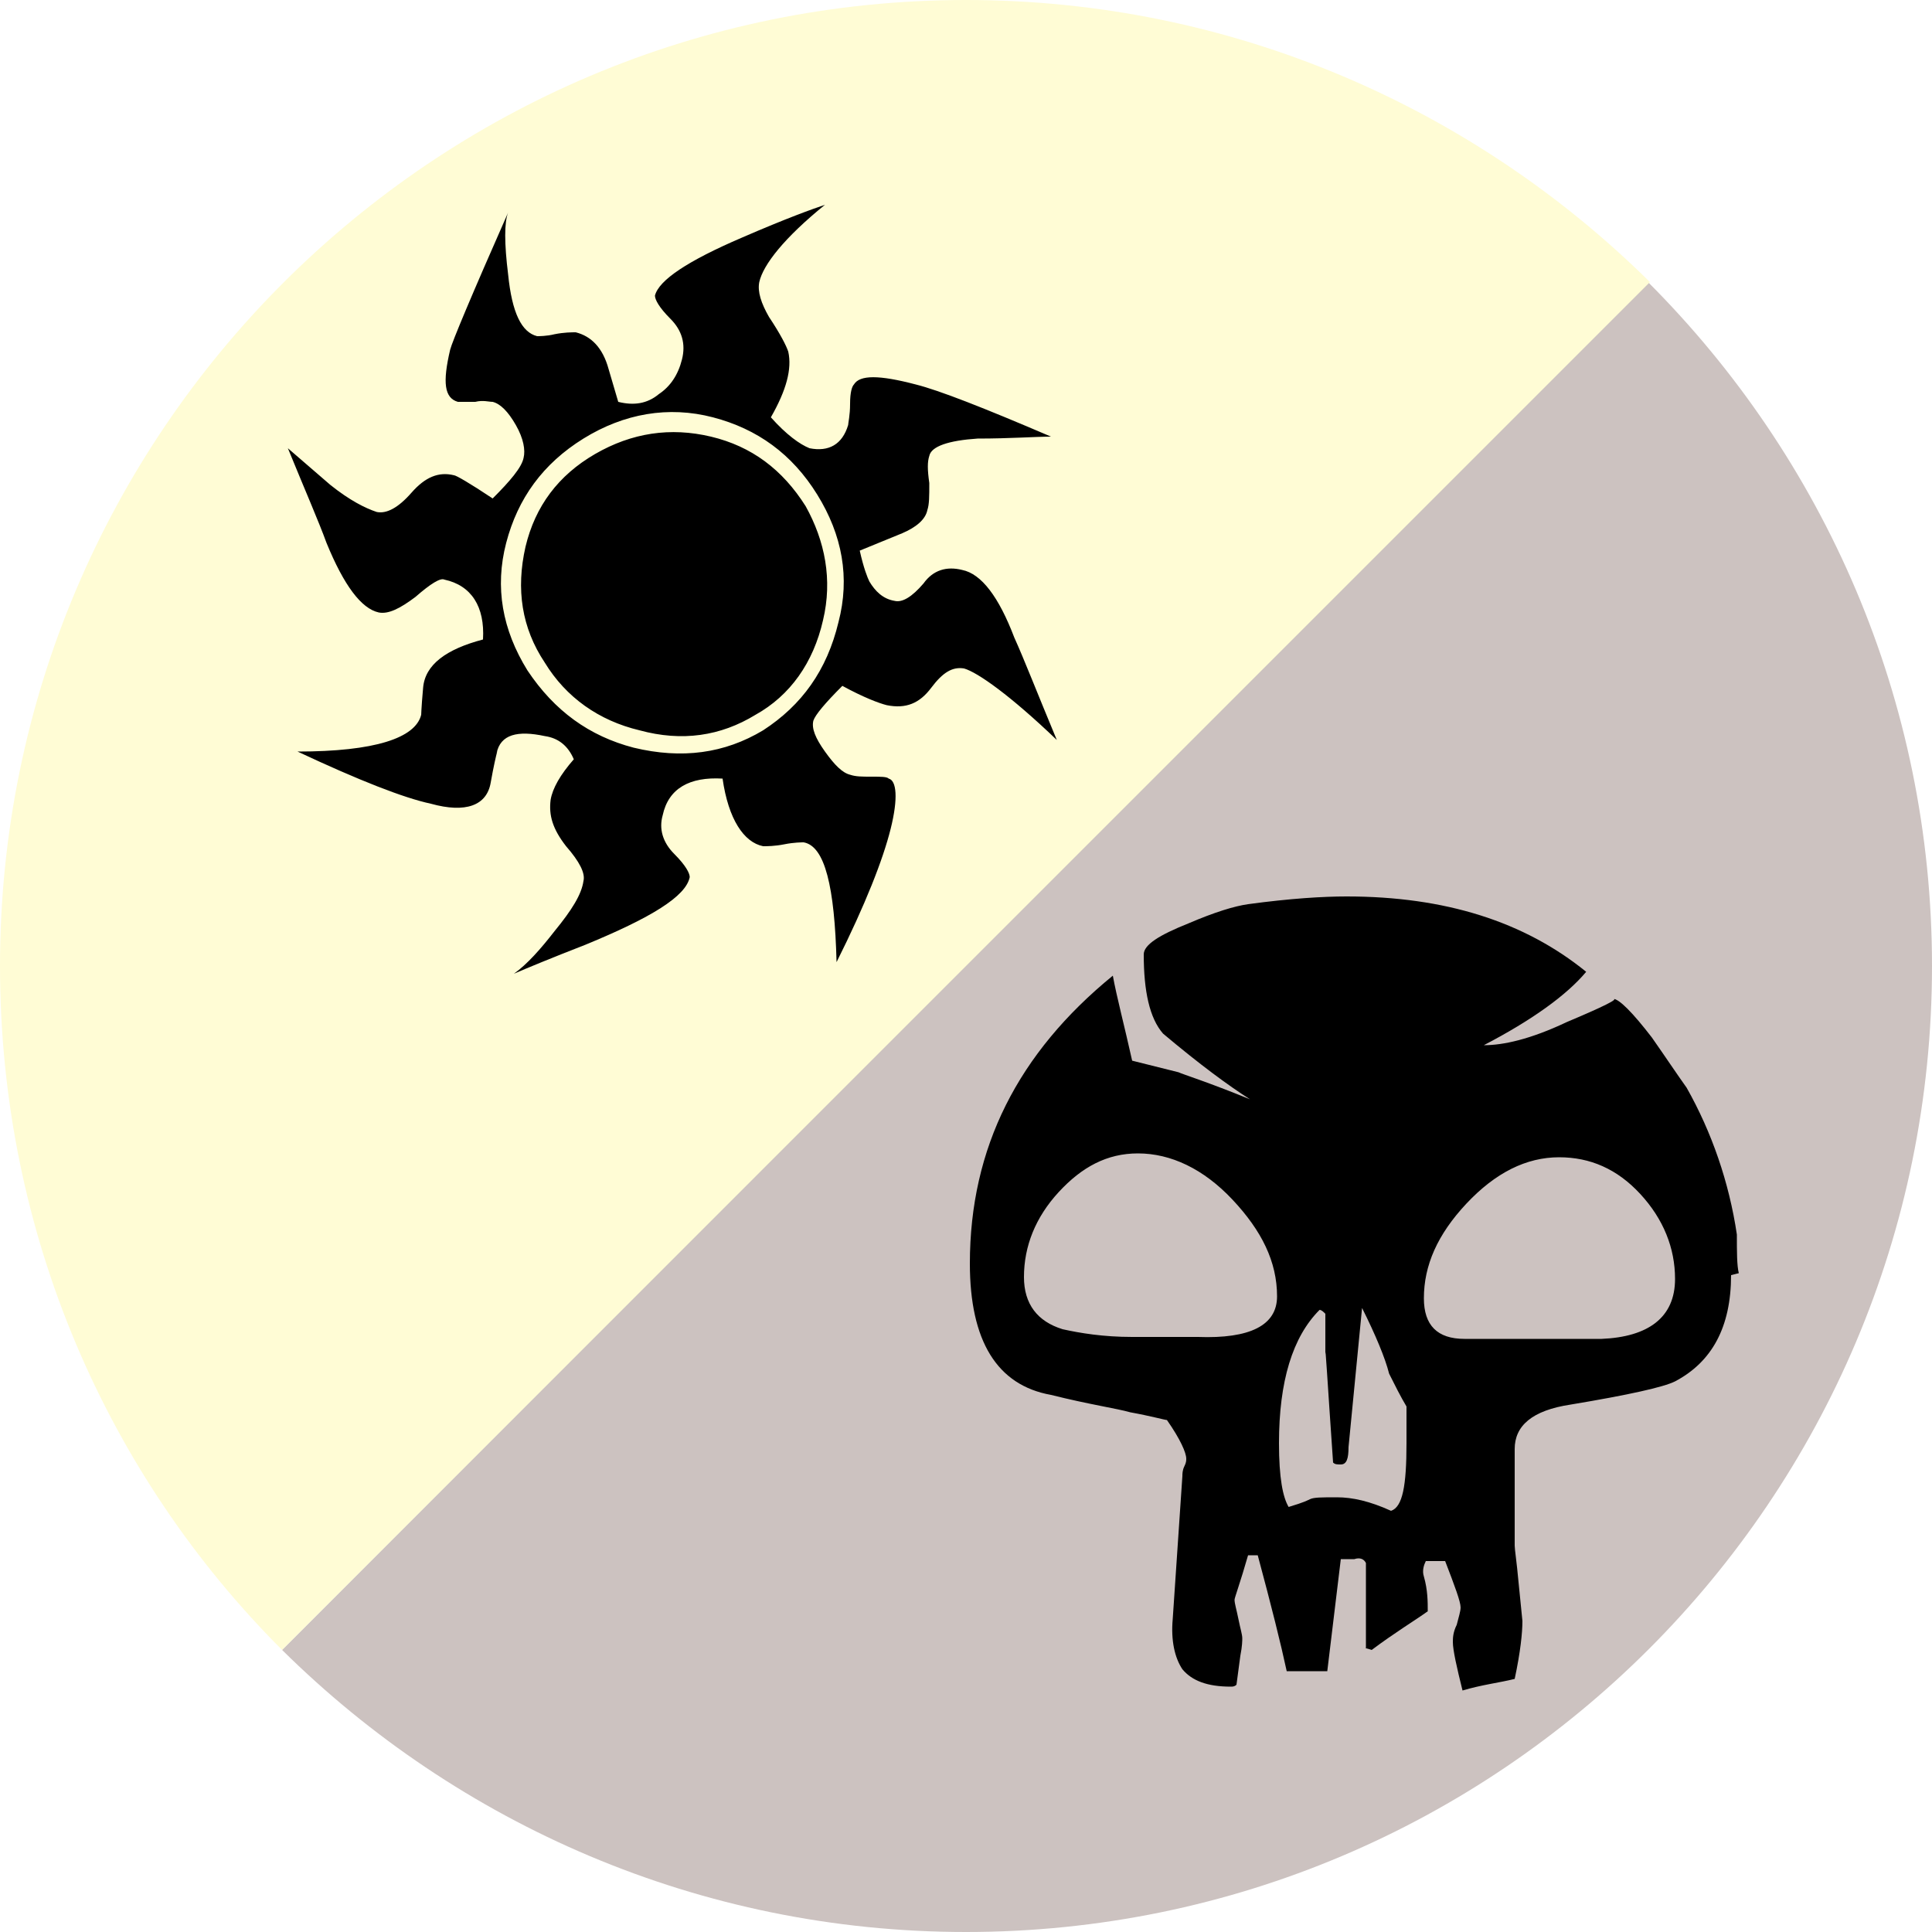
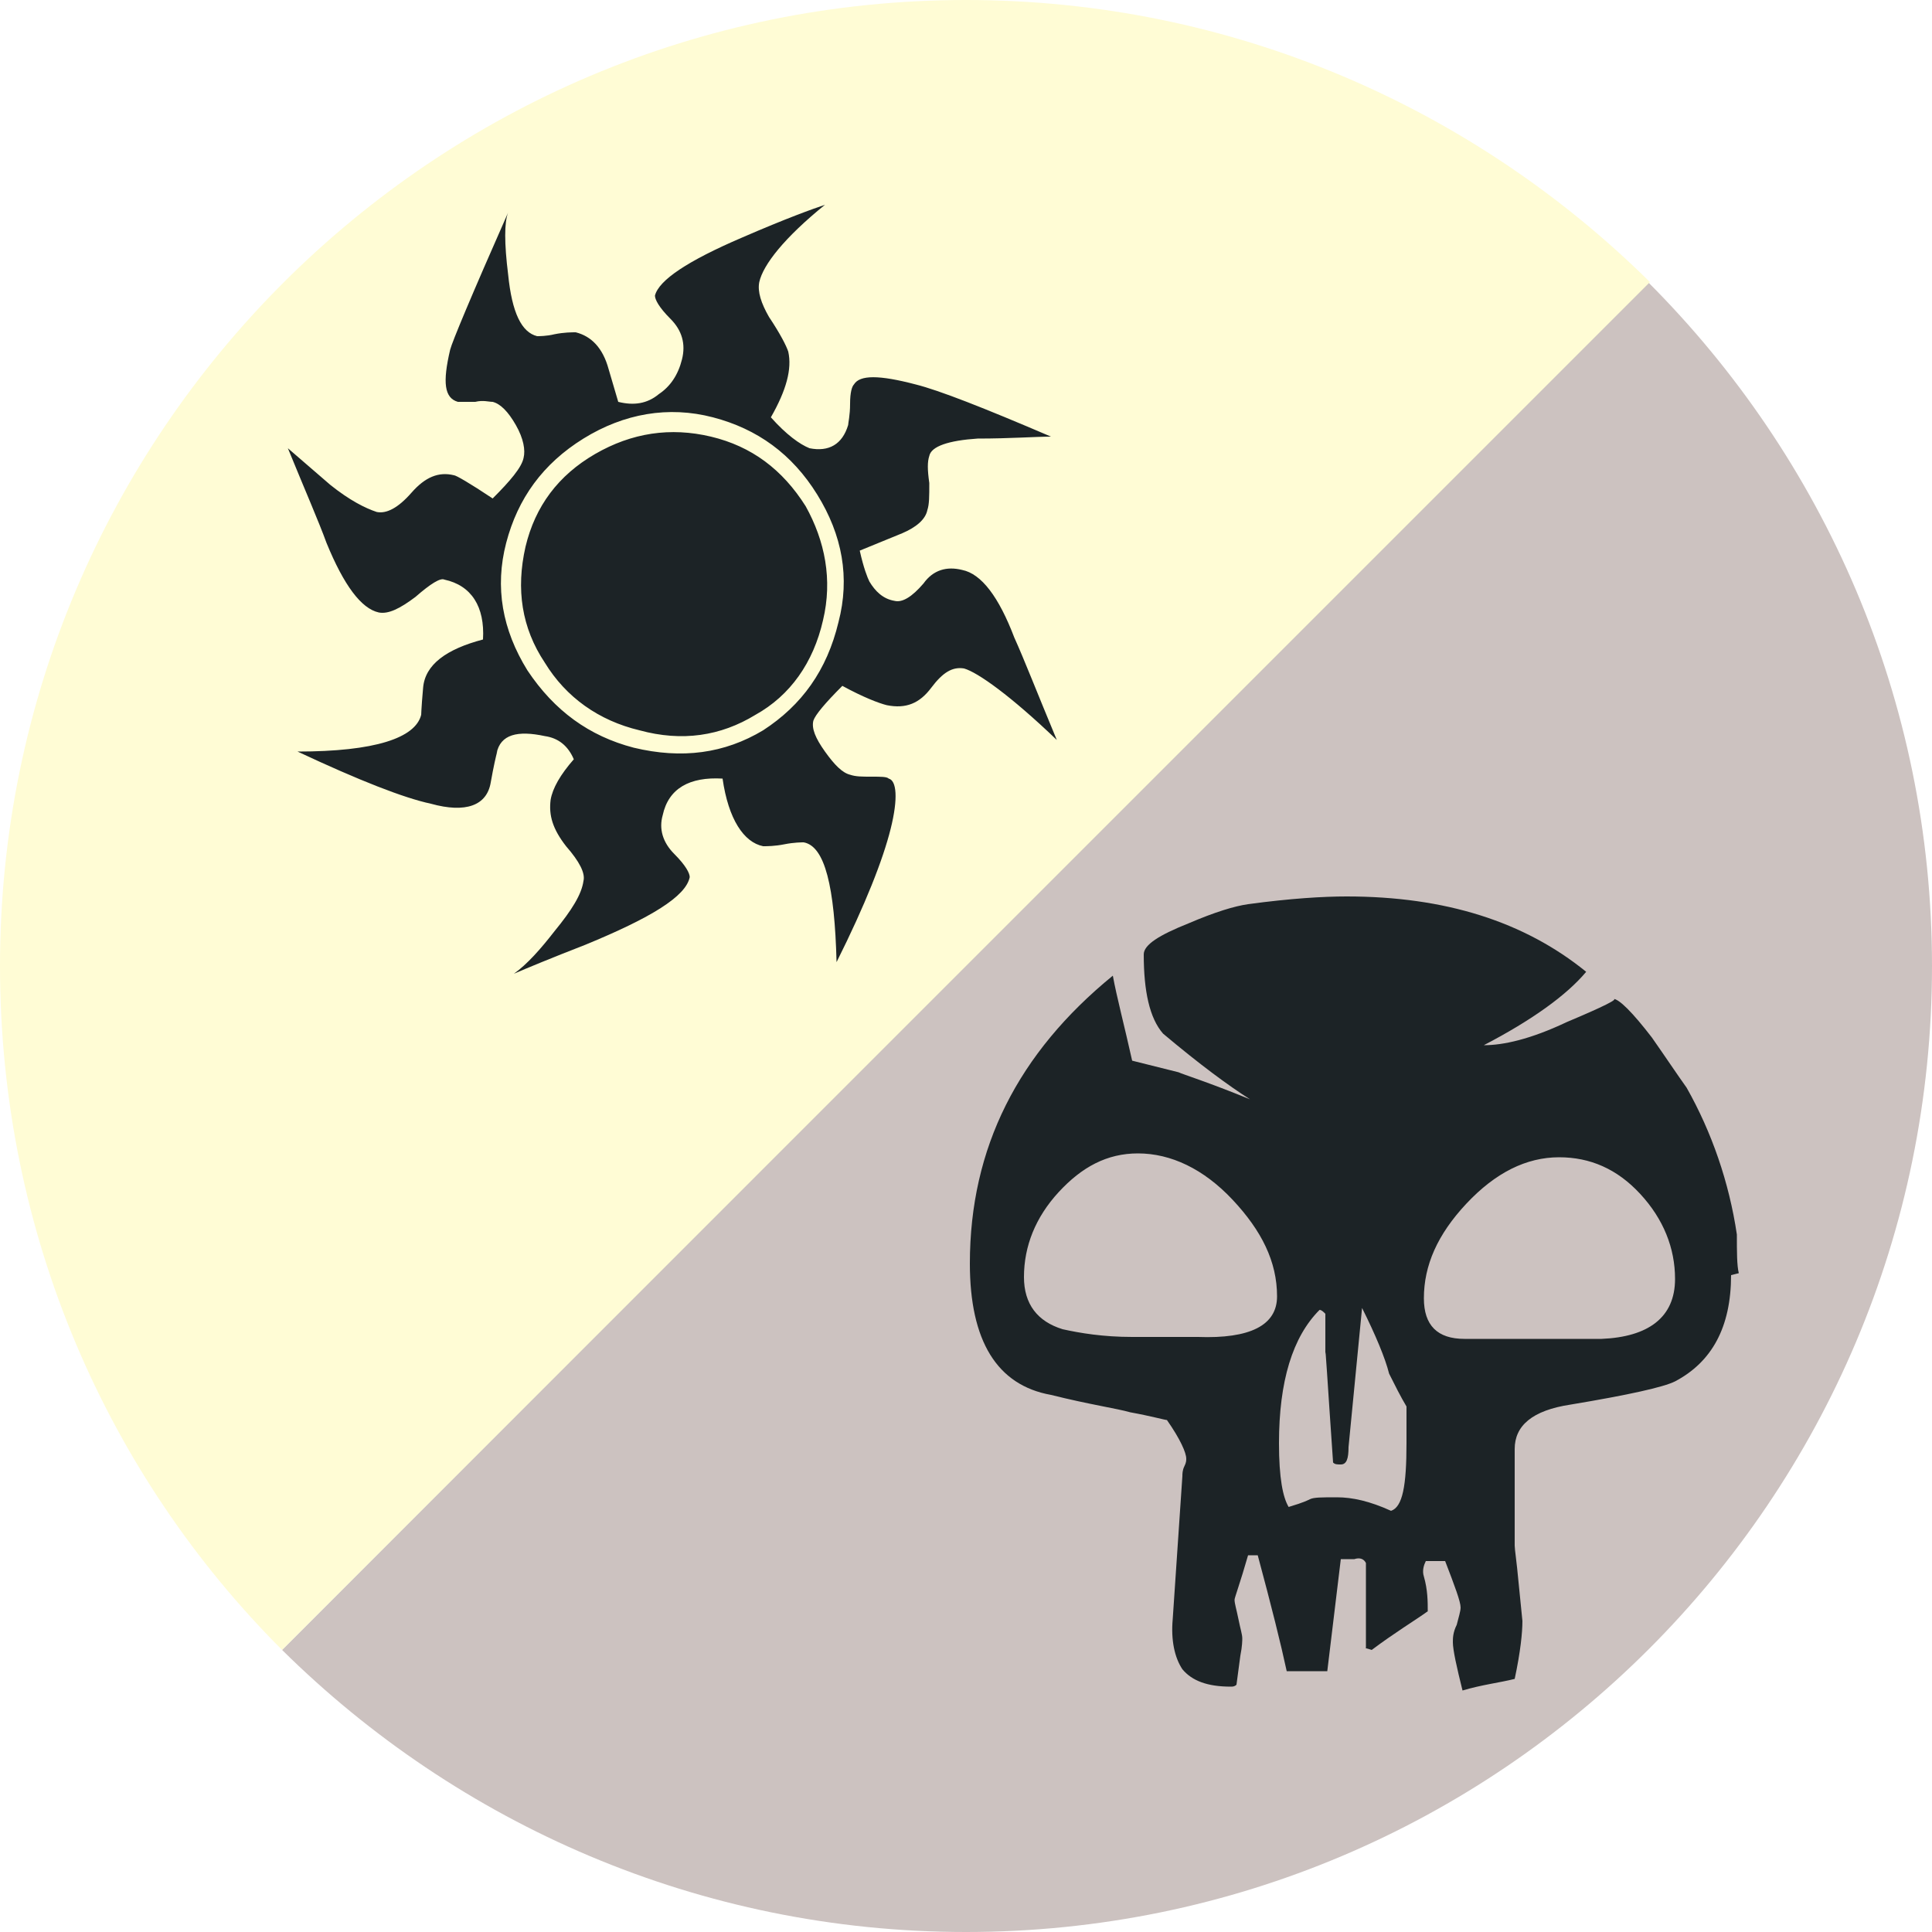
- <svg xmlns="http://www.w3.org/2000/svg" viewBox="0 0 75 75">
+ <svg xmlns="http://www.w3.org/2000/svg" viewBox="0 0 75 75" style="fill:#1c2326">
  <path d="M63.975,10.95c6.825,6.825 11.025,16.2 11.025,26.55c0,20.7 -16.8,37.5 -37.5,37.5c-10.35,0 -19.725,-4.2 -26.55,-10.95" style="fill:#CCC2C0;fill-rule:nonzero;" />
  <path d="M10.95,64.05c-6.75,-6.75 -10.95,-16.125 -10.95,-26.55c0,-20.7 16.8,-37.5 37.5,-37.5c10.35,0 19.725,4.2 26.55,10.95" style="fill:#FFFCD5;fill-rule:nonzero;" />
-   <path d="M67.2,49.5c-0,2.025 -0.75,3.375 -2.175,4.125c-0.45,0.225 -1.8,0.525 -4.05,0.9c-1.5,0.225 -2.175,0.825 -2.175,1.725l-0,3.75c-0,0.15 0.075,0.6 0.15,1.425l0.15,1.5c-0,0.45 -0.075,1.2 -0.3,2.25c-0.6,0.15 -1.275,0.225 -2.025,0.45c-0.225,-0.9 -0.375,-1.575 -0.375,-1.875c-0,-0.15 -0,-0.375 0.15,-0.675c0.075,-0.3 0.15,-0.525 0.15,-0.675c-0,-0.225 -0.225,-0.825 -0.6,-1.8l-0.75,0c-0.075,0.15 -0.15,0.375 -0.075,0.6c0.15,0.525 0.15,0.975 0.15,1.35c-0.525,0.375 -1.275,0.825 -2.175,1.5c-0.225,-0.075 -0.3,-0.075 -0.225,-0.075l-0,-3.3c-0.075,-0.15 -0.225,-0.225 -0.45,-0.15l-0.525,0l-0.525,4.35l-1.575,0c-0.225,-1.05 -0.6,-2.55 -1.125,-4.5l-0.375,0c-0.3,1.05 -0.525,1.65 -0.525,1.725c-0,0.15 0.075,0.375 0.15,0.75c0.075,0.375 0.15,0.6 0.15,0.75c-0,0.075 -0,0.3 -0.075,0.675l-0.15,1.125c-0.075,0.075 -0.15,0.075 -0.225,0.075c-0.9,0 -1.5,-0.225 -1.875,-0.675c-0.3,-0.45 -0.45,-1.125 -0.375,-1.95l0.375,-5.55c-0,-0.075 -0,-0.225 0.075,-0.375c0.075,-0.15 0.075,-0.225 0.075,-0.3c-0,-0.225 -0.225,-0.75 -0.75,-1.5c-0.075,0 -0.6,-0.15 -1.425,-0.3c-0.525,-0.15 -1.575,-0.3 -3.075,-0.675c-2.1,-0.375 -3.15,-2.1 -3.15,-5.1c-0,-4.5 1.875,-8.175 5.55,-11.175c0.15,0.825 0.45,1.95 0.75,3.3c0.3,0.075 0.9,0.225 1.8,0.45c0.15,0.075 1.125,0.375 2.775,1.05c-0.825,-0.525 -1.95,-1.35 -3.375,-2.55c-0.525,-0.6 -0.75,-1.65 -0.75,-3.075c-0,-0.375 0.6,-0.75 1.725,-1.2c1.05,-0.45 1.8,-0.675 2.325,-0.75c1.65,-0.225 2.925,-0.3 3.825,-0.3c3.825,0 6.9,0.975 9.3,2.925c-0.75,0.9 -2.1,1.875 -3.975,2.85c0.75,0 1.8,-0.225 3.225,-0.9c1.425,-0.6 2.025,-0.9 1.8,-0.9c0.225,0 0.75,0.525 1.5,1.5c0.525,0.75 0.975,1.425 1.35,1.95c0.975,1.725 1.65,3.675 1.95,5.7c-0,0.675 -0,1.2 0.075,1.5l-0.3,0.075Zm-17.625,0.825c-0,-1.35 -0.6,-2.55 -1.725,-3.75c-1.125,-1.2 -2.4,-1.8 -3.675,-1.8c-1.2,-0 -2.175,0.525 -3.075,1.5c-0.9,0.975 -1.35,2.1 -1.35,3.3c-0,1.05 0.525,1.725 1.5,2.025c0.675,0.15 1.575,0.3 2.7,0.3l2.55,-0c2.025,0.075 3.075,-0.45 3.075,-1.575Zm5.025,5.7l0,-1.425c-0.225,-0.375 -0.45,-0.825 -0.675,-1.275c-0.15,-0.6 -0.525,-1.5 -1.05,-2.55l-0.525,5.4c0,0.45 -0.075,0.675 -0.3,0.675c-0.15,-0 -0.225,-0 -0.3,-0.075c-0.225,-3.225 -0.3,-4.65 -0.3,-4.2l-0,-1.575c-0.075,-0.075 -0.15,-0.15 -0.225,-0.15c-1.05,1.05 -1.575,2.775 -1.575,5.175c-0,1.35 0.15,2.1 0.375,2.475c0.225,-0.075 0.525,-0.15 0.825,-0.3c0.15,-0.075 0.45,-0.075 1.05,-0.075c0.6,-0 1.275,0.15 2.1,0.525c0.45,-0.15 0.6,-0.975 0.6,-2.625Zm10.425,-6.375c-0,-1.2 -0.45,-2.325 -1.35,-3.3c-0.9,-0.975 -1.95,-1.425 -3.15,-1.425c-1.275,-0 -2.475,0.6 -3.6,1.8c-1.125,1.2 -1.65,2.4 -1.65,3.675c-0,1.05 0.525,1.575 1.575,1.575l5.325,-0c1.8,-0.075 2.85,-0.825 2.85,-2.325Z" style="fill:#000000;fill-rule:nonzero;" />
+   <path d="M67.2,49.5c-0,2.025 -0.75,3.375 -2.175,4.125c-0.45,0.225 -1.8,0.525 -4.05,0.9c-1.5,0.225 -2.175,0.825 -2.175,1.725l-0,3.75c-0,0.15 0.075,0.6 0.15,1.425l0.15,1.5c-0,0.45 -0.075,1.2 -0.3,2.25c-0.6,0.15 -1.275,0.225 -2.025,0.45c-0.225,-0.9 -0.375,-1.575 -0.375,-1.875c-0,-0.15 -0,-0.375 0.15,-0.675c0.075,-0.3 0.15,-0.525 0.15,-0.675c-0,-0.225 -0.225,-0.825 -0.6,-1.8l-0.75,0c-0.075,0.15 -0.15,0.375 -0.075,0.6c0.15,0.525 0.15,0.975 0.15,1.35c-0.525,0.375 -1.275,0.825 -2.175,1.5c-0.225,-0.075 -0.3,-0.075 -0.225,-0.075l-0,-3.3c-0.075,-0.15 -0.225,-0.225 -0.45,-0.15l-0.525,0l-0.525,4.35l-1.575,0c-0.225,-1.05 -0.6,-2.55 -1.125,-4.5l-0.375,0c-0.3,1.05 -0.525,1.65 -0.525,1.725c-0,0.15 0.075,0.375 0.15,0.75c0.075,0.375 0.15,0.6 0.15,0.75c-0,0.075 -0,0.3 -0.075,0.675l-0.15,1.125c-0.075,0.075 -0.15,0.075 -0.225,0.075c-0.9,0 -1.5,-0.225 -1.875,-0.675c-0.3,-0.45 -0.45,-1.125 -0.375,-1.95l0.375,-5.55c-0,-0.075 -0,-0.225 0.075,-0.375c0.075,-0.15 0.075,-0.225 0.075,-0.3c-0,-0.225 -0.225,-0.75 -0.75,-1.5c-0.075,0 -0.6,-0.15 -1.425,-0.3c-0.525,-0.15 -1.575,-0.3 -3.075,-0.675c-2.1,-0.375 -3.15,-2.1 -3.15,-5.1c-0,-4.5 1.875,-8.175 5.55,-11.175c0.15,0.825 0.45,1.95 0.75,3.3c0.3,0.075 0.9,0.225 1.8,0.45c0.15,0.075 1.125,0.375 2.775,1.05c-0.825,-0.525 -1.95,-1.35 -3.375,-2.55c-0.525,-0.6 -0.75,-1.65 -0.75,-3.075c-0,-0.375 0.6,-0.75 1.725,-1.2c1.05,-0.45 1.8,-0.675 2.325,-0.75c1.65,-0.225 2.925,-0.3 3.825,-0.3c3.825,0 6.9,0.975 9.3,2.925c-0.75,0.9 -2.1,1.875 -3.975,2.85c0.75,0 1.8,-0.225 3.225,-0.9c1.425,-0.6 2.025,-0.9 1.8,-0.9c0.225,0 0.75,0.525 1.5,1.5c0.525,0.75 0.975,1.425 1.35,1.95c0.975,1.725 1.65,3.675 1.95,5.7c-0,0.675 -0,1.2 0.075,1.5l-0.3,0.075Zm-17.625,0.825c-0,-1.35 -0.6,-2.55 -1.725,-3.75c-1.125,-1.2 -2.4,-1.8 -3.675,-1.8c-1.2,-0 -2.175,0.525 -3.075,1.5c-0.9,0.975 -1.35,2.1 -1.35,3.3c-0,1.05 0.525,1.725 1.5,2.025c0.675,0.15 1.575,0.3 2.7,0.3l2.55,-0c2.025,0.075 3.075,-0.45 3.075,-1.575Zm5.025,5.7l0,-1.425c-0.225,-0.375 -0.45,-0.825 -0.675,-1.275c-0.15,-0.6 -0.525,-1.5 -1.05,-2.55l-0.525,5.4c0,0.45 -0.075,0.675 -0.3,0.675c-0.15,-0 -0.225,-0 -0.3,-0.075c-0.225,-3.225 -0.3,-4.65 -0.3,-4.2l-0,-1.575c-0.075,-0.075 -0.15,-0.15 -0.225,-0.15c-1.05,1.05 -1.575,2.775 -1.575,5.175c-0,1.35 0.15,2.1 0.375,2.475c0.225,-0.075 0.525,-0.15 0.825,-0.3c0.15,-0.075 0.45,-0.075 1.05,-0.075c0.6,-0 1.275,0.15 2.1,0.525c0.45,-0.15 0.6,-0.975 0.6,-2.625Zm10.425,-6.375c-0,-1.2 -0.45,-2.325 -1.35,-3.3c-0.9,-0.975 -1.95,-1.425 -3.15,-1.425c-1.275,-0 -2.475,0.6 -3.6,1.8c-1.125,1.2 -1.65,2.4 -1.65,3.675c-0,1.05 0.525,1.575 1.575,1.575l5.325,-0c1.8,-0.075 2.85,-0.825 2.85,-2.325Z" />
  <path d="M41.025,28.725c-1.8,-1.725 -3.075,-2.625 -3.6,-2.775c-0.45,-0.075 -0.825,0.15 -1.275,0.75c-0.45,0.6 -0.975,0.825 -1.725,0.675c-0.3,-0.075 -0.9,-0.3 -1.725,-0.75c-0.675,0.675 -1.05,1.125 -1.125,1.35c-0.075,0.3 0.075,0.675 0.45,1.2c0.375,0.525 0.675,0.825 0.975,0.9c0.225,0.075 0.45,0.075 0.825,0.075c0.375,0 0.6,0 0.675,0.075c0.3,0.075 0.375,0.75 0.075,1.95c-0.3,1.2 -0.975,2.925 -2.1,5.175c-0.075,-2.925 -0.45,-4.5 -1.275,-4.65c-0.075,0 -0.375,0 -0.75,0.075c-0.375,0.075 -0.675,0.075 -0.825,0.075c-0.75,-0.15 -1.35,-1.05 -1.575,-2.625c-1.275,-0.075 -2.1,0.375 -2.325,1.425c-0.15,0.525 -0,1.05 0.45,1.5c0.45,0.45 0.6,0.75 0.6,0.9c-0.15,0.75 -1.5,1.575 -4.05,2.625c-1.35,0.525 -2.25,0.9 -2.775,1.125c0.525,-0.375 1.05,-0.975 1.575,-1.65c0.675,-0.825 1.05,-1.425 1.125,-1.95c0.075,-0.3 -0.15,-0.75 -0.675,-1.35c-0.525,-0.675 -0.675,-1.2 -0.6,-1.8c0.075,-0.45 0.375,-0.975 0.9,-1.575c-0.225,-0.525 -0.6,-0.825 -1.125,-0.9c-1.05,-0.225 -1.725,-0.075 -1.875,0.675c0.15,-0.45 -0,-0.15 -0.225,1.125c-0.15,0.9 -0.975,1.2 -2.325,0.825c-1.05,-0.225 -2.775,-0.9 -5.175,-2.025c3,0 4.575,-0.525 4.8,-1.425c-0,0.075 -0,-0.225 0.075,-1.05c0.075,-0.9 0.9,-1.5 2.325,-1.875c0.075,-1.275 -0.45,-2.1 -1.5,-2.325c-0.15,-0.075 -0.525,0.15 -1.125,0.675c-0.6,0.45 -1.05,0.675 -1.425,0.6c-0.675,-0.15 -1.35,-1.05 -2.025,-2.7c-0.3,-0.825 -0.825,-2.025 -1.5,-3.675c0.525,0.45 1.125,0.975 1.65,1.425c0.75,0.6 1.35,0.9 1.8,1.05c0.375,0.075 0.825,-0.15 1.35,-0.75c0.525,-0.6 1.05,-0.825 1.65,-0.675c0.075,0 0.6,0.3 1.5,0.9c0.675,-0.675 1.125,-1.2 1.2,-1.575c0.075,-0.3 -0,-0.75 -0.3,-1.275c-0.3,-0.525 -0.6,-0.825 -0.9,-0.9c-0.15,0 -0.375,-0.075 -0.675,0l-0.675,0c-0.525,-0.15 -0.6,-0.75 -0.3,-2.025c0.075,-0.3 0.825,-2.1 2.25,-5.325c-0.15,0.375 -0.15,1.2 -0,2.4c0.15,1.5 0.525,2.25 1.125,2.4c0.075,0 0.375,0 0.675,-0.075c0.375,-0.075 0.675,-0.075 0.825,-0.075c0.6,0.15 1.05,0.6 1.275,1.425l0.375,1.275c0.6,0.15 1.125,0.075 1.575,-0.3c0.45,-0.3 0.75,-0.75 0.9,-1.35c0.15,-0.6 -0,-1.125 -0.45,-1.575c-0.45,-0.45 -0.6,-0.75 -0.6,-0.9c0.15,-0.6 1.275,-1.35 3.375,-2.25c1.725,-0.75 2.775,-1.125 3.225,-1.275c-1.575,1.275 -2.4,2.325 -2.55,3c-0.075,0.375 0.075,0.825 0.375,1.35c0.45,0.675 0.675,1.125 0.75,1.35c0.15,0.675 -0.075,1.5 -0.675,2.55c0.6,0.675 1.125,1.05 1.5,1.2c0.75,0.15 1.275,-0.15 1.5,-0.9c-0,-0.075 0.075,-0.375 0.075,-0.825c-0,-0.45 0.075,-0.675 0.15,-0.75c0.225,-0.375 0.975,-0.375 2.4,-0c0.9,0.225 2.625,0.9 5.25,2.025c-0.6,-0 -1.575,0.075 -2.85,0.075c-1.125,0.075 -1.8,0.3 -1.875,0.675c-0.075,0.225 -0.075,0.525 -0,1.05c-0,0.525 -0,0.825 -0.075,1.05c-0.075,0.375 -0.45,0.675 -0.975,0.9l-1.65,0.675c0.15,0.675 0.3,1.05 0.375,1.2c0.225,0.375 0.525,0.675 0.975,0.75c0.3,0.075 0.675,-0.15 1.125,-0.675c0.375,-0.525 0.9,-0.675 1.5,-0.525c0.75,0.15 1.425,1.05 2.025,2.625c0.375,0.825 0.9,2.175 1.65,3.975Zm-8.475,-4.575c0.45,-1.725 0.15,-3.375 -0.825,-4.95c-0.975,-1.575 -2.325,-2.55 -4.05,-3c-1.725,-0.45 -3.45,-0.15 -5.025,0.825c-1.575,0.975 -2.55,2.325 -3,4.05c-0.45,1.725 -0.15,3.375 0.825,4.95c1.05,1.575 2.4,2.55 4.125,3c1.875,0.45 3.525,0.225 5.025,-0.675c1.5,-0.975 2.475,-2.325 2.925,-4.2Zm-0.6,-0.075c-0.375,1.65 -1.275,2.925 -2.625,3.675c-1.35,0.825 -2.85,1.05 -4.5,0.6c-1.575,-0.375 -2.85,-1.275 -3.675,-2.625c-0.9,-1.35 -1.125,-2.85 -0.75,-4.5c0.375,-1.575 1.275,-2.775 2.7,-3.6c1.425,-0.825 2.925,-1.05 4.5,-0.675c1.575,0.375 2.775,1.275 3.675,2.7c0.75,1.35 1.05,2.85 0.675,4.425Z" />
</svg>
